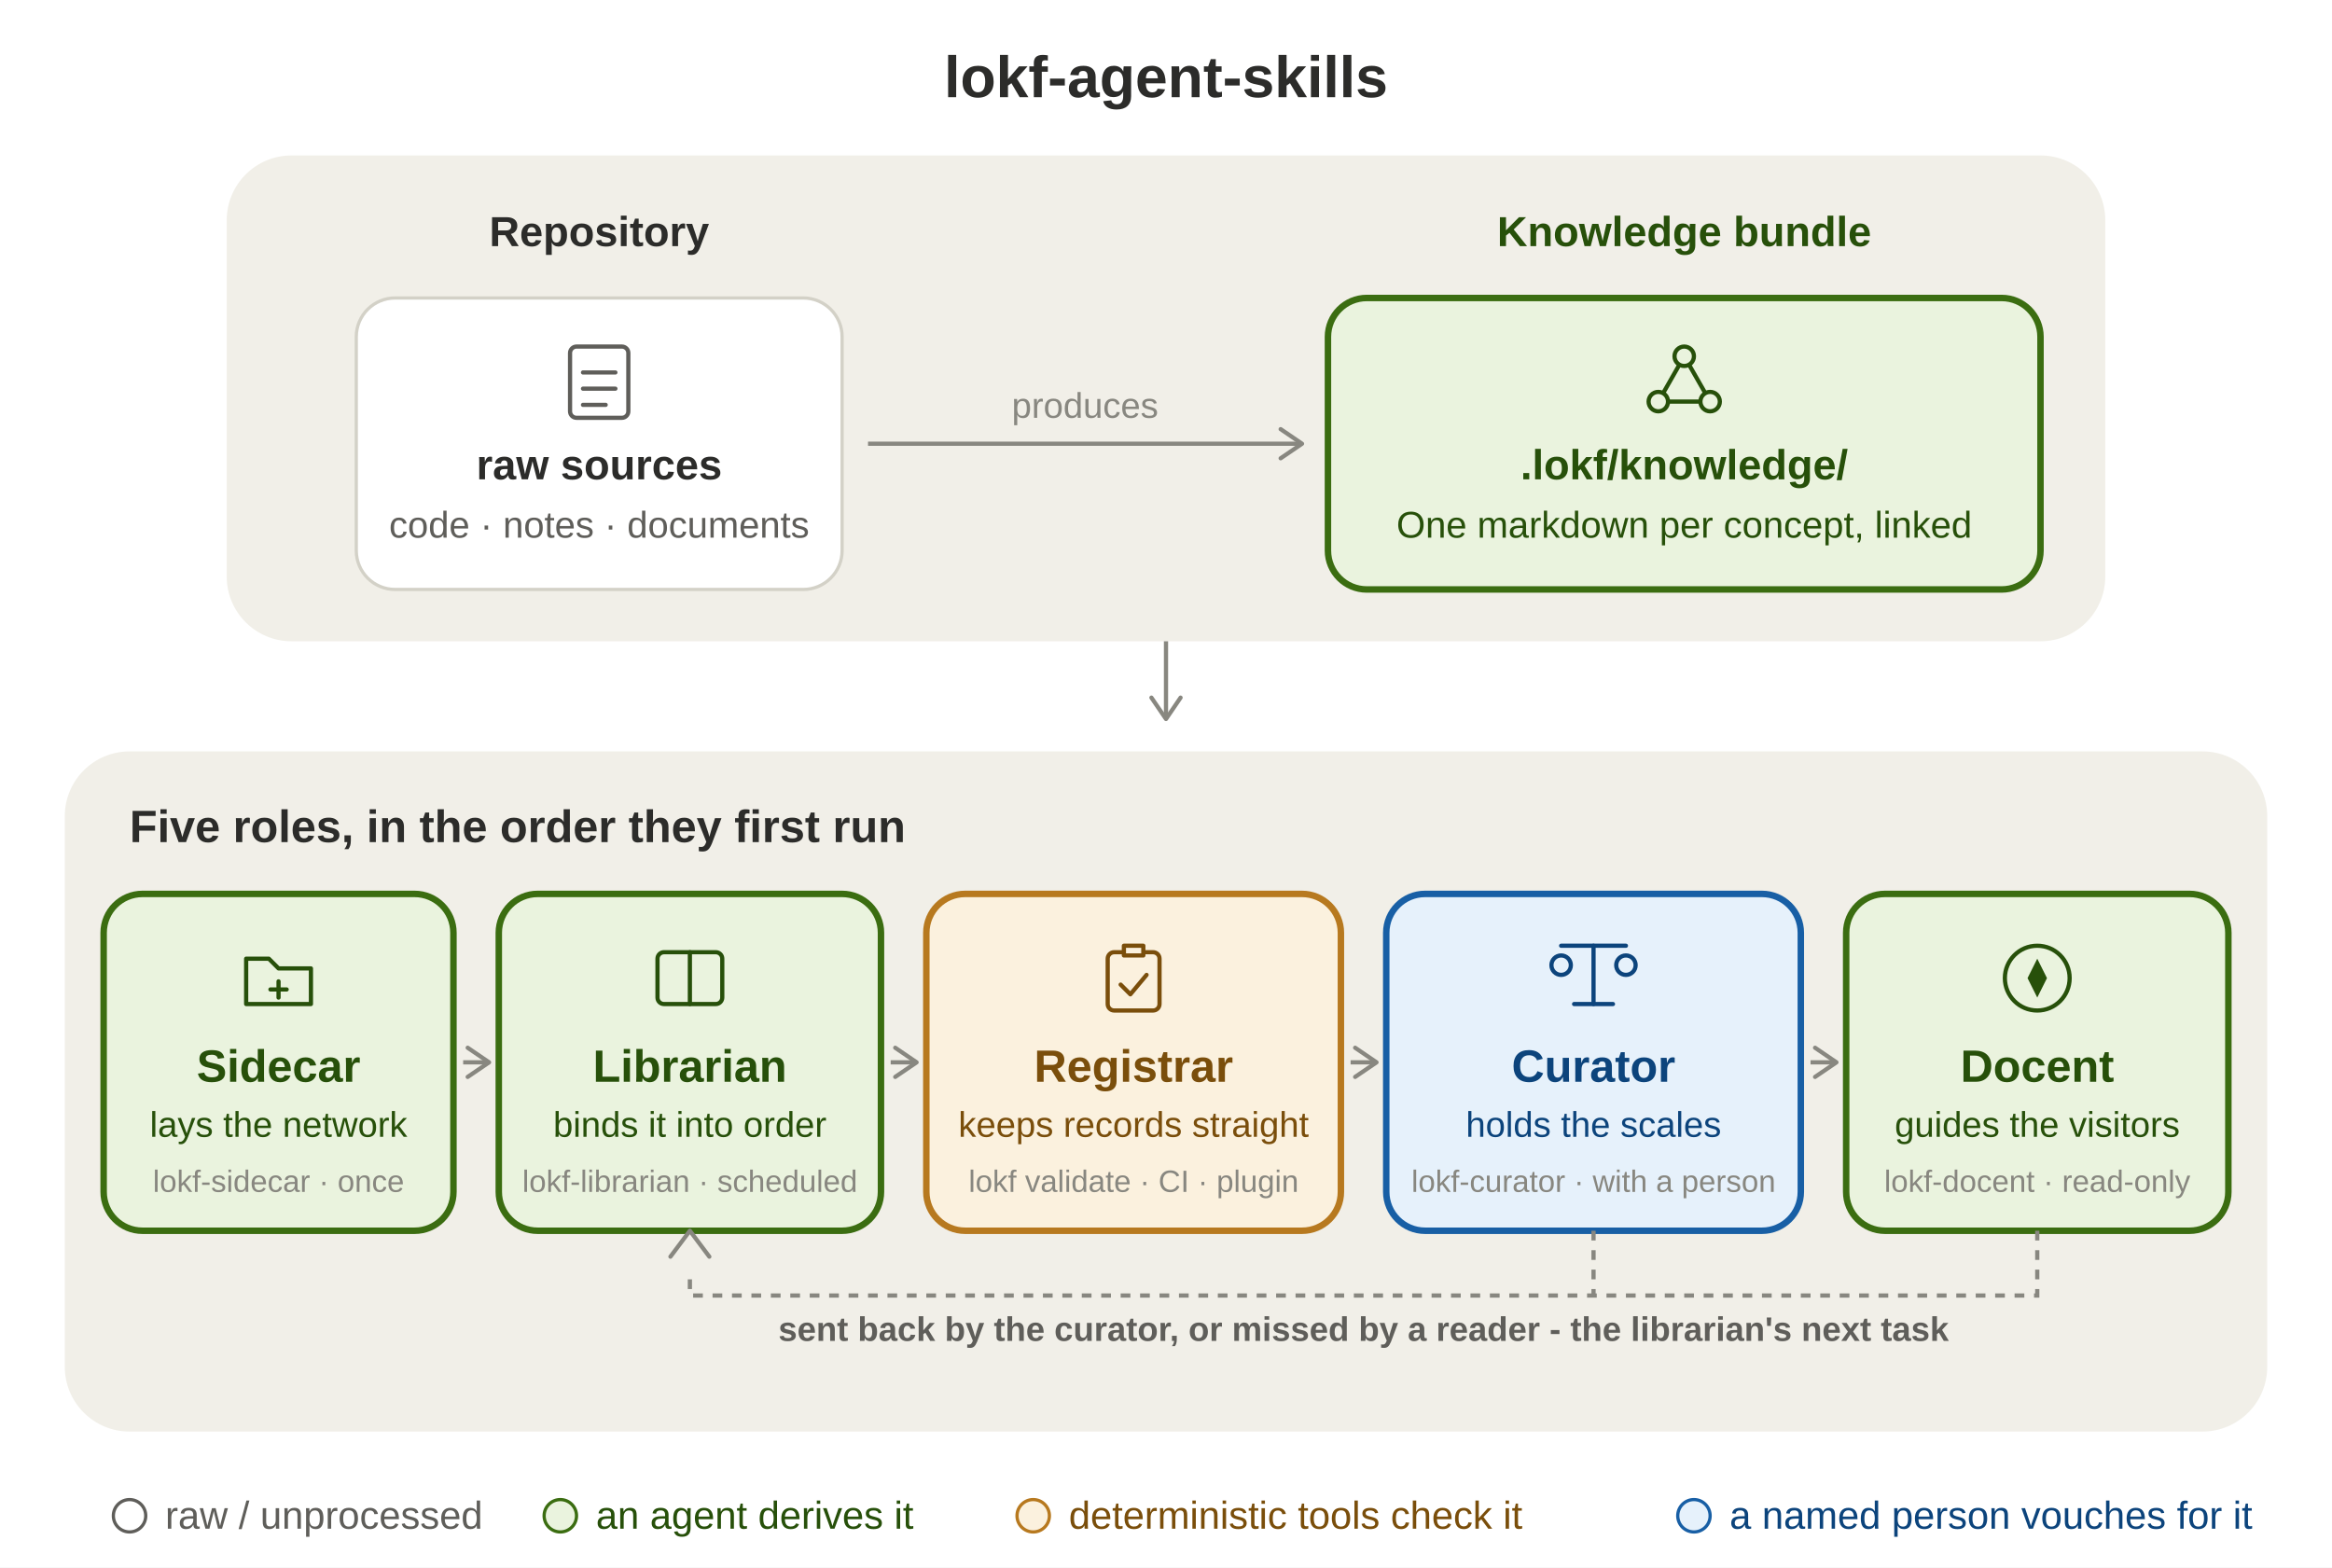
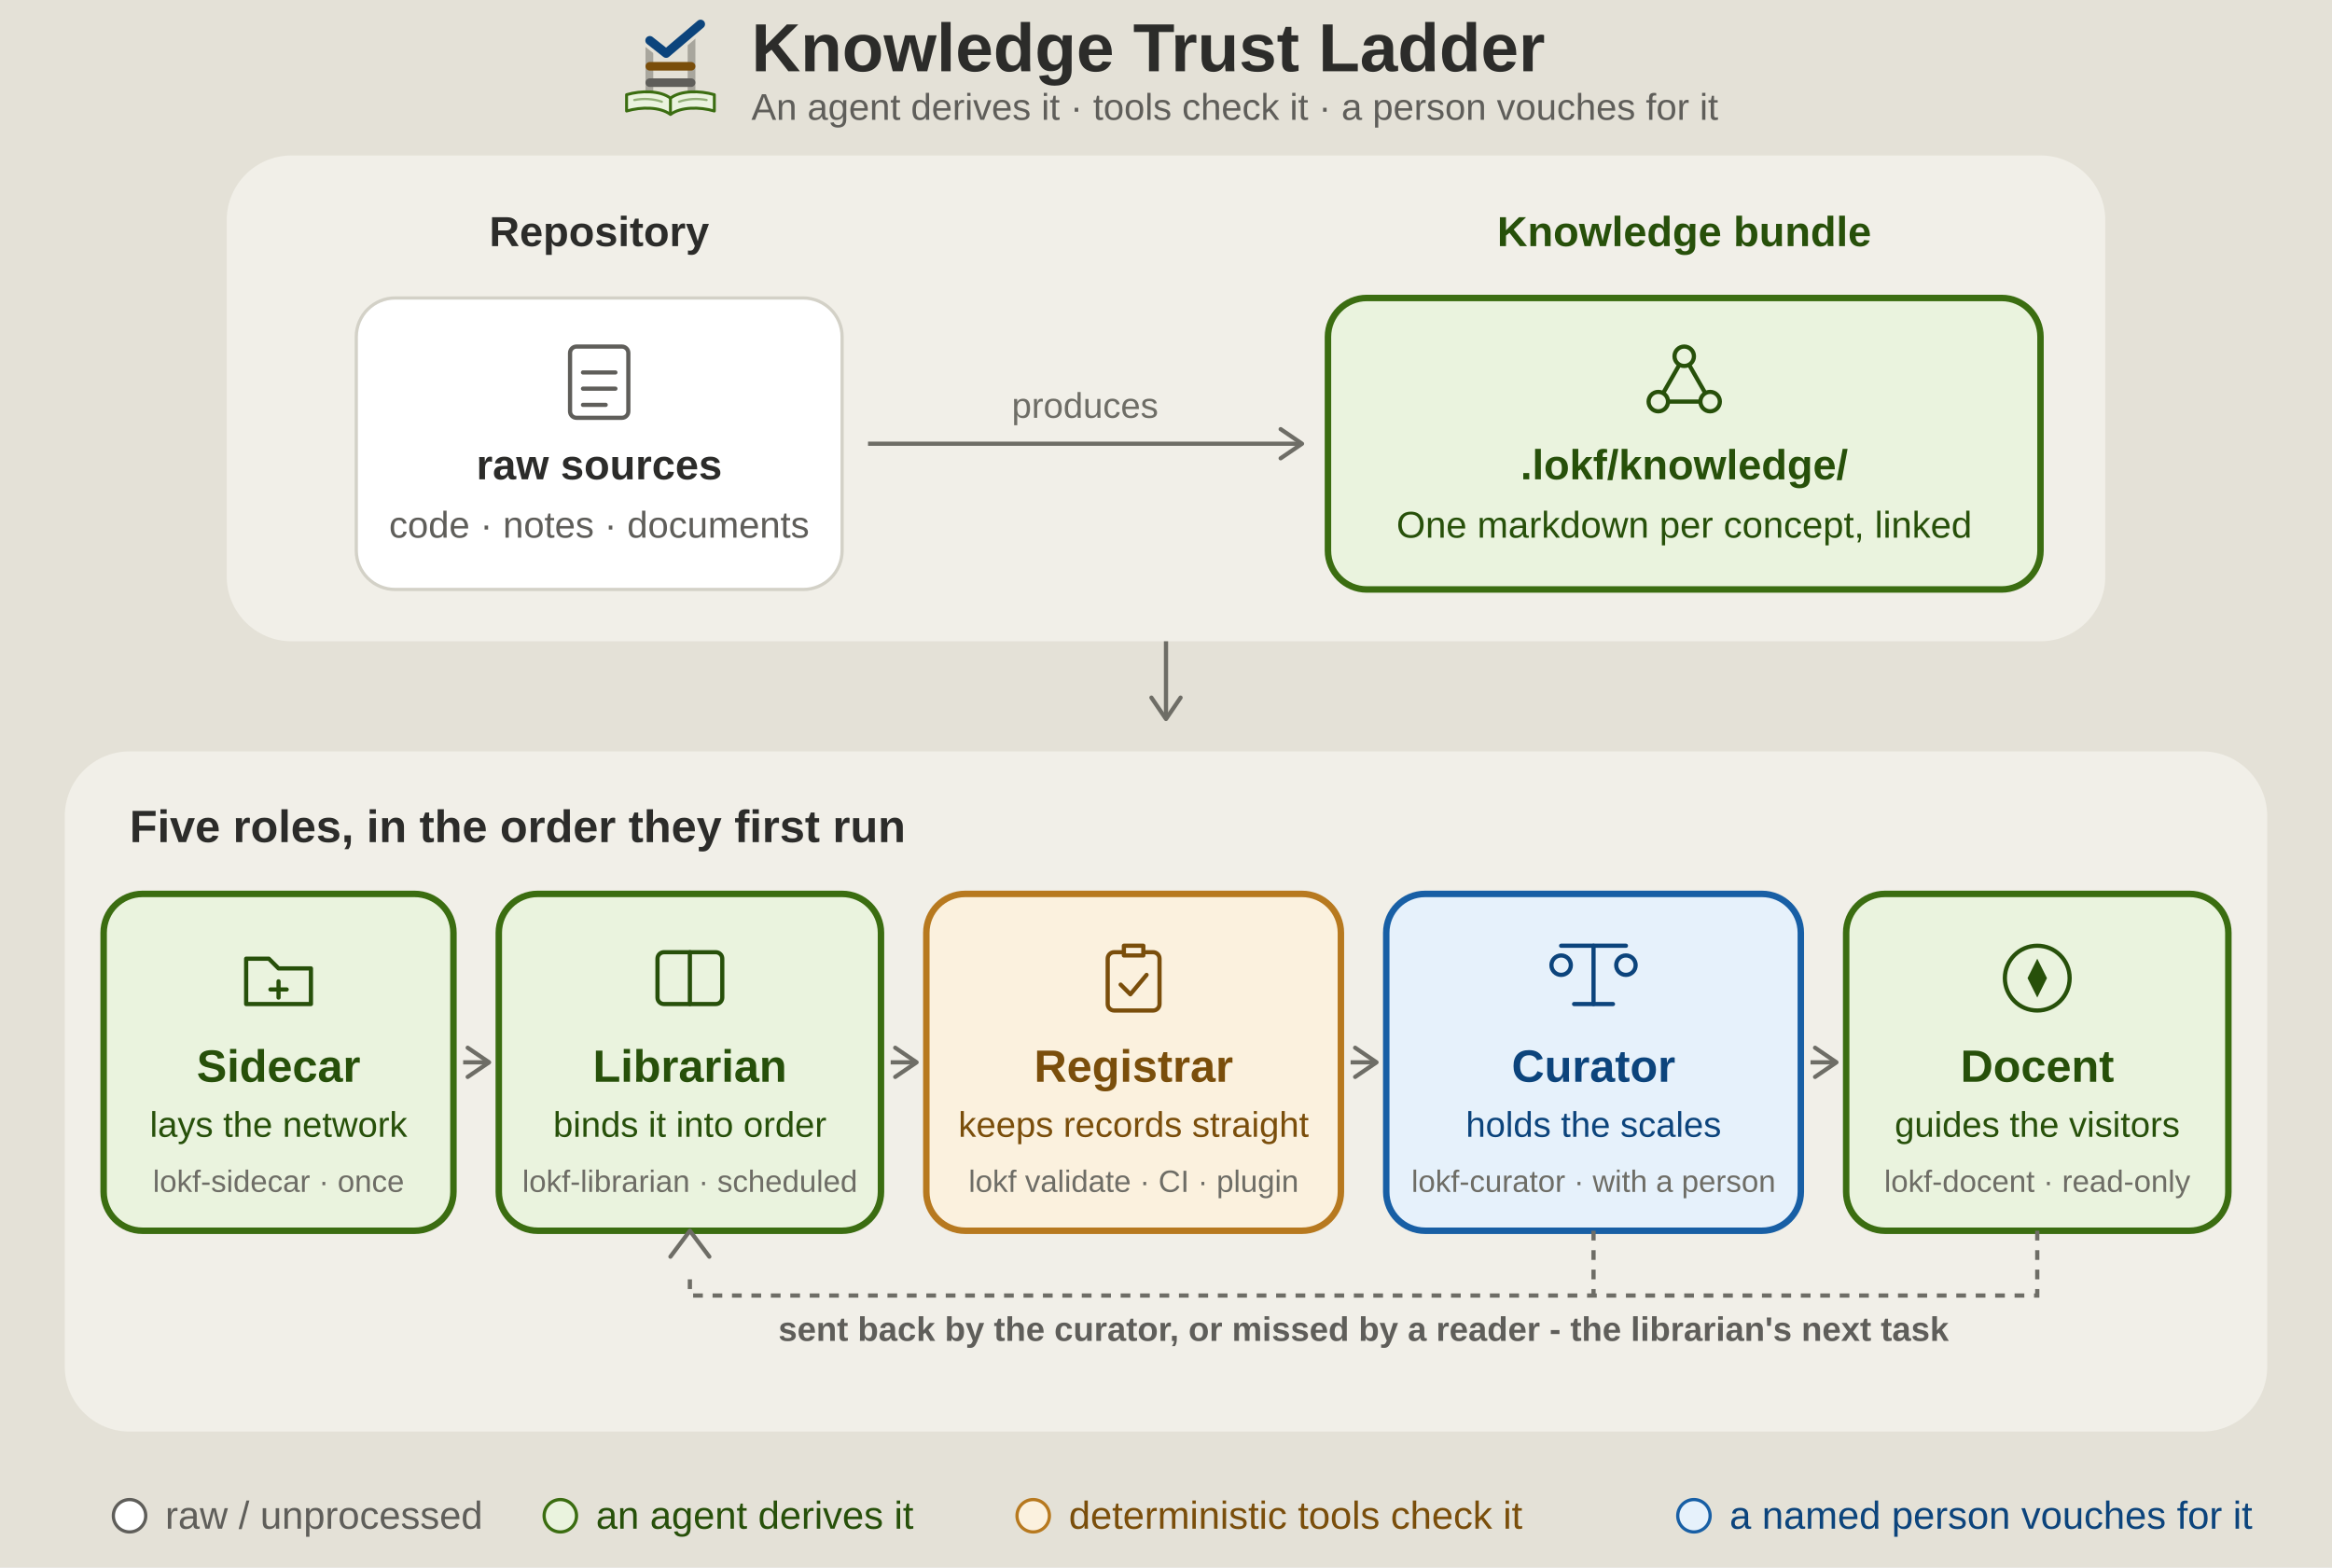
<svg xmlns="http://www.w3.org/2000/svg" width="720" height="484" viewBox="0 0 720 484" role="img" aria-labelledby="t d">
-   <rect width="720" height="484" fill="#ffffff" />
-   <text x="360.0" y="30" text-anchor="middle" font-family="Arial, sans-serif" font-size="18" font-weight="700" fill="#2C2C2A">lokf-agent-skills</text>
+   <rect width="720" height="484" fill="#E4E1D7" />
+   <g transform="translate(190,4) scale(0.53125)">
+     <rect x="17.5" y="12" width="4.5" height="38" rx="2.25" fill="#A8A69D" />
+     <rect x="42" y="12" width="4.5" height="38" rx="2.25" fill="#A8A69D" />
+     <rect x="17.5" y="38" width="29" height="5" rx="2.5" fill="#5F5E5A" />
+     <rect x="17.5" y="28.5" width="29" height="5" rx="2.5" fill="#7A4E0B" />
+     <path d="M20 16 L29.5 23.5 L49.5 6.5" fill="none" stroke="#E4E1D7" stroke-width="9" stroke-linecap="round" stroke-linejoin="round" />
+     <path d="M20 16 L29.5 23.5 L49.5 6.5" fill="none" stroke="#0C447C" stroke-width="5.2" stroke-linecap="round" stroke-linejoin="round" />
+     <path d="M32 49.5 C26 45 15 45 6.5 47.5 v9.5 C15 54.5 26 54.5 32 59 C38 54.5 49 54.5 57.5 57 v-9.5 C49 45 38 45 32 49.5 z" fill="#EAF3DE" stroke="#3B6D11" stroke-width="1.7" stroke-linejoin="round" />
+     <line x1="32" y1="49.5" x2="32" y2="59" stroke="#3B6D11" stroke-width="1.7" />
+     <path d="M11 50.6 C16 49.6 22 49.8 27 51.6 M37 51.6 C42 49.8 48 49.6 53 50.6" fill="none" stroke="#3B6D11" stroke-opacity=".5" stroke-width="1.3" stroke-linecap="round" />
+   </g>
+   <text x="232" y="22" font-family="Arial, sans-serif" font-size="21" font-weight="700" fill="#2C2C2A">Knowledge Trust Ladder</text>
+   <text x="232" y="37" font-family="Arial, sans-serif" font-size="11.5" fill="#5F5E5A">An agent derives it · tools check it · a person vouches for it</text>
  <rect x="70" y="48" width="580" height="150" rx="20" fill="#F1EFE8" />
  <text x="185" y="76" text-anchor="middle" font-family="Arial, sans-serif" font-size="13" font-weight="700" fill="#2C2C2A">Repository</text>
  <text x="520" y="76" text-anchor="middle" font-family="Arial, sans-serif" font-size="13" font-weight="700" fill="#27500A">Knowledge bundle</text>
  <rect x="110" y="92" width="150" height="90" rx="12" fill="#ffffff" stroke="#D3D1C7" stroke-width="1" />
  <g transform="translate(185,118)" stroke="#5F5E5A" stroke-width="1.3" fill="none" stroke-linecap="round" stroke-linejoin="round">
    <rect x="-9" y="-11" width="18" height="22" rx="2" />
    <line x1="-5" y1="-3" x2="5" y2="-3" />
    <line x1="-5" y1="2" x2="5" y2="2" />
    <line x1="-5" y1="7" x2="2" y2="7" />
  </g>
  <text x="185" y="148" text-anchor="middle" font-family="Arial, sans-serif" font-size="13" font-weight="700" fill="#2C2C2A">raw sources</text>
  <text x="185" y="166" text-anchor="middle" font-family="Arial, sans-serif" font-size="11.5" fill="#5F5E5A">code · notes · documents</text>
-   <line x1="268" y1="137" x2="402" y2="137" stroke="#888780" stroke-width="1.3" />
-   <path d="M395.4 141.5 L402 137 L395.4 132.5" fill="none" stroke="#888780" stroke-width="1.3" stroke-linecap="round" stroke-linejoin="round" />
-   <text x="335.0" y="129.0" text-anchor="middle" font-family="Arial, sans-serif" font-size="11" fill="#888780">produces</text>
+   <line x1="268" y1="137" x2="402" y2="137" stroke="#6E6D66" stroke-width="1.3" />
+   <path d="M395.4 141.5 L402 137 L395.4 132.5" fill="none" stroke="#6E6D66" stroke-width="1.3" stroke-linecap="round" stroke-linejoin="round" />
+   <text x="335.0" y="129.0" text-anchor="middle" font-family="Arial, sans-serif" font-size="11" fill="#6E6D66">produces</text>
  <rect x="410" y="92" width="220" height="90" rx="12" fill="#EAF3DE" stroke="#3B6D11" stroke-width="2" />
  <g transform="translate(520,118)" stroke="#27500A" stroke-width="1.3" fill="none" stroke-linecap="round" stroke-linejoin="round">
    <line x1="-8" y1="6" x2="0" y2="-8" />
    <line x1="8" y1="6" x2="0" y2="-8" />
    <line x1="-8" y1="6" x2="8" y2="6" />
    <circle cx="0" cy="-8" r="3" fill="#EAF3DE" />
    <circle cx="-8" cy="6" r="3" fill="#EAF3DE" />
    <circle cx="8" cy="6" r="3" fill="#EAF3DE" />
  </g>
  <text x="520" y="148" text-anchor="middle" font-family="Arial, sans-serif" font-size="13" font-weight="700" fill="#27500A">.lokf/knowledge/</text>
  <text x="520" y="166" text-anchor="middle" font-family="Arial, sans-serif" font-size="11.5" fill="#27500A">One markdown per concept, linked</text>
-   <line x1="360" y1="198" x2="360" y2="222" stroke="#888780" stroke-width="1.3" />
-   <path d="M355.5 215.4 L360 222 L364.5 215.4" fill="none" stroke="#888780" stroke-width="1.3" stroke-linecap="round" stroke-linejoin="round" />
+   <line x1="360" y1="198" x2="360" y2="222" stroke="#6E6D66" stroke-width="1.3" />
+   <path d="M355.5 215.4 L360 222 L364.5 215.4" fill="none" stroke="#6E6D66" stroke-width="1.3" stroke-linecap="round" stroke-linejoin="round" />
  <rect x="20" y="232" width="680" height="210" rx="20" fill="#F1EFE8" />
  <text x="40" y="260" font-family="Arial, sans-serif" font-size="14" font-weight="700" fill="#2C2C2A">Five roles, in the order they first run</text>
  <rect x="32" y="276" width="108" height="104" rx="12" fill="#EAF3DE" stroke="#3B6D11" stroke-width="2" />
  <g transform="translate(86,302)" stroke="#27500A" stroke-width="1.3" fill="none" stroke-linecap="round" stroke-linejoin="round">
    <path d="M-10 -6 h7 l3 3 h10 v11 h-20 z" />
    <line x1="0" y1="1" x2="0" y2="6" />
    <line x1="-2.5" y1="3.5" x2="2.5" y2="3.5" />
  </g>
  <text x="86" y="334" text-anchor="middle" font-family="Arial, sans-serif" font-size="14" font-weight="700" fill="#27500A">Sidecar</text>
  <text x="86" y="351" text-anchor="middle" font-family="Arial, sans-serif" font-size="11" fill="#27500A">lays the network</text>
-   <text x="86" y="368" text-anchor="middle" font-family="Arial, sans-serif" font-size="9.5" fill="#888780">lokf-sidecar · once</text>
-   <line x1="143" y1="328" x2="151" y2="328" stroke="#888780" stroke-width="1.3" />
-   <path d="M144.4 332.5 L151 328 L144.4 323.5" fill="none" stroke="#888780" stroke-width="1.3" stroke-linecap="round" stroke-linejoin="round" />
+   <text x="86" y="368" text-anchor="middle" font-family="Arial, sans-serif" font-size="9.5" fill="#6E6D66">lokf-sidecar · once</text>
+   <line x1="143" y1="328" x2="151" y2="328" stroke="#6E6D66" stroke-width="1.3" />
+   <path d="M144.4 332.5 L151 328 L144.4 323.5" fill="none" stroke="#6E6D66" stroke-width="1.3" stroke-linecap="round" stroke-linejoin="round" />
  <rect x="154" y="276" width="118" height="104" rx="12" fill="#EAF3DE" stroke="#3B6D11" stroke-width="2" />
  <g transform="translate(213,302)" stroke="#27500A" stroke-width="1.3" fill="none" stroke-linecap="round" stroke-linejoin="round">
    <rect x="-10" y="-8" width="20" height="16" rx="2" />
    <line x1="0" y1="-8" x2="0" y2="8" />
  </g>
  <text x="213" y="334" text-anchor="middle" font-family="Arial, sans-serif" font-size="14" font-weight="700" fill="#27500A">Librarian</text>
  <text x="213" y="351" text-anchor="middle" font-family="Arial, sans-serif" font-size="11" fill="#27500A">binds it into order</text>
-   <text x="213" y="368" text-anchor="middle" font-family="Arial, sans-serif" font-size="9.5" fill="#888780">lokf-librarian · scheduled</text>
-   <line x1="275" y1="328" x2="283" y2="328" stroke="#888780" stroke-width="1.3" />
-   <path d="M276.4 332.5 L283 328 L276.4 323.5" fill="none" stroke="#888780" stroke-width="1.3" stroke-linecap="round" stroke-linejoin="round" />
+   <text x="213" y="368" text-anchor="middle" font-family="Arial, sans-serif" font-size="9.5" fill="#6E6D66">lokf-librarian · scheduled</text>
+   <line x1="275" y1="328" x2="283" y2="328" stroke="#6E6D66" stroke-width="1.3" />
+   <path d="M276.4 332.5 L283 328 L276.4 323.5" fill="none" stroke="#6E6D66" stroke-width="1.3" stroke-linecap="round" stroke-linejoin="round" />
  <rect x="286" y="276" width="128" height="104" rx="12" fill="#FBF1DE" stroke="#B7791F" stroke-width="2" />
  <g transform="translate(350,302)" stroke="#7A4E0B" stroke-width="1.3" fill="none" stroke-linecap="round" stroke-linejoin="round">
    <rect x="-8" y="-8" width="16" height="18" rx="2" />
    <path d="M-3 -10 h6 v3 h-6 z" fill="#FBF1DE" />
    <path d="M-4 2 l3 3 l5 -6" />
  </g>
  <text x="350" y="334" text-anchor="middle" font-family="Arial, sans-serif" font-size="14" font-weight="700" fill="#7A4E0B">Registrar</text>
  <text x="350" y="351" text-anchor="middle" font-family="Arial, sans-serif" font-size="11" fill="#7A4E0B">keeps records straight</text>
-   <text x="350" y="368" text-anchor="middle" font-family="Arial, sans-serif" font-size="9.5" fill="#888780">lokf validate · CI · plugin</text>
-   <line x1="417" y1="328" x2="425" y2="328" stroke="#888780" stroke-width="1.3" />
-   <path d="M418.4 332.5 L425 328 L418.4 323.5" fill="none" stroke="#888780" stroke-width="1.3" stroke-linecap="round" stroke-linejoin="round" />
+   <text x="350" y="368" text-anchor="middle" font-family="Arial, sans-serif" font-size="9.5" fill="#6E6D66">lokf validate · CI · plugin</text>
+   <line x1="417" y1="328" x2="425" y2="328" stroke="#6E6D66" stroke-width="1.3" />
+   <path d="M418.4 332.5 L425 328 L418.4 323.5" fill="none" stroke="#6E6D66" stroke-width="1.3" stroke-linecap="round" stroke-linejoin="round" />
  <rect x="428" y="276" width="128" height="104" rx="12" fill="#E6F1FB" stroke="#185FA5" stroke-width="2" />
  <g transform="translate(492,302)" stroke="#0C447C" stroke-width="1.3" fill="none" stroke-linecap="round" stroke-linejoin="round">
    <line x1="0" y1="-10" x2="0" y2="8" />
    <line x1="-10" y1="-10" x2="10" y2="-10" />
    <circle cx="-10" cy="-4" r="3" fill="#E6F1FB" />
    <circle cx="10" cy="-4" r="3" fill="#E6F1FB" />
    <line x1="-6" y1="8" x2="6" y2="8" />
  </g>
  <text x="492" y="334" text-anchor="middle" font-family="Arial, sans-serif" font-size="14" font-weight="700" fill="#0C447C">Curator</text>
  <text x="492" y="351" text-anchor="middle" font-family="Arial, sans-serif" font-size="11" fill="#0C447C">holds the scales</text>
-   <text x="492" y="368" text-anchor="middle" font-family="Arial, sans-serif" font-size="9.5" fill="#888780">lokf-curator · with a person</text>
-   <line x1="559" y1="328" x2="567" y2="328" stroke="#888780" stroke-width="1.3" />
-   <path d="M560.4 332.5 L567 328 L560.4 323.5" fill="none" stroke="#888780" stroke-width="1.3" stroke-linecap="round" stroke-linejoin="round" />
+   <text x="492" y="368" text-anchor="middle" font-family="Arial, sans-serif" font-size="9.5" fill="#6E6D66">lokf-curator · with a person</text>
+   <line x1="559" y1="328" x2="567" y2="328" stroke="#6E6D66" stroke-width="1.3" />
+   <path d="M560.4 332.5 L567 328 L560.4 323.5" fill="none" stroke="#6E6D66" stroke-width="1.3" stroke-linecap="round" stroke-linejoin="round" />
  <rect x="570" y="276" width="118" height="104" rx="12" fill="#EAF3DE" stroke="#3B6D11" stroke-width="2" />
  <g transform="translate(629,302)" stroke="#27500A" stroke-width="1.3" fill="none" stroke-linecap="round" stroke-linejoin="round">
    <circle cx="0" cy="0" r="10" />
    <polygon points="0,-6 3,0 0,6 -3,0" fill="#27500A" stroke="none" />
  </g>
  <text x="629" y="334" text-anchor="middle" font-family="Arial, sans-serif" font-size="14" font-weight="700" fill="#27500A">Docent</text>
  <text x="629" y="351" text-anchor="middle" font-family="Arial, sans-serif" font-size="11" fill="#27500A">guides the visitors</text>
-   <text x="629" y="368" text-anchor="middle" font-family="Arial, sans-serif" font-size="9.5" fill="#888780">lokf-docent · read-only</text>
-   <path d="M629 380 v20 H213 v-6" fill="none" stroke="#888780" stroke-width="1.3" stroke-dasharray="3 3" />
-   <path d="M492 380 v20" fill="none" stroke="#888780" stroke-width="1.3" stroke-dasharray="3 3" />
-   <path d="M207 388 L213 380 L219 388" fill="none" stroke="#888780" stroke-width="1.3" stroke-linecap="round" stroke-linejoin="round" />
+   <text x="629" y="368" text-anchor="middle" font-family="Arial, sans-serif" font-size="9.5" fill="#6E6D66">lokf-docent · read-only</text>
+   <path d="M629 380 v20 H213 v-6" fill="none" stroke="#6E6D66" stroke-width="1.3" stroke-dasharray="3 3" />
+   <path d="M492 380 v20" fill="none" stroke="#6E6D66" stroke-width="1.3" stroke-dasharray="3 3" />
+   <path d="M207 388 L213 380 L219 388" fill="none" stroke="#6E6D66" stroke-width="1.3" stroke-linecap="round" stroke-linejoin="round" />
  <text x="421" y="414" text-anchor="middle" font-family="Arial, sans-serif" font-size="10.5" font-weight="700" fill="#5F5E5A">sent back by the curator, or missed by a reader - the librarian's next task</text>
  <circle cx="40" cy="468" r="5" fill="#ffffff" stroke="#5F5E5A" stroke-width="1" />
  <text x="51" y="472" font-family="Arial, sans-serif" font-size="12" fill="#5F5E5A">raw / unprocessed</text>
  <circle cx="173" cy="468" r="5" fill="#EAF3DE" stroke="#3B6D11" stroke-width="1" />
  <text x="184" y="472" font-family="Arial, sans-serif" font-size="12" fill="#27500A">an agent derives it</text>
  <circle cx="319" cy="468" r="5" fill="#FBF1DE" stroke="#B7791F" stroke-width="1" />
  <text x="330" y="472" font-family="Arial, sans-serif" font-size="12" fill="#7A4E0B">deterministic tools check it</text>
  <circle cx="523" cy="468" r="5" fill="#E6F1FB" stroke="#185FA5" stroke-width="1" />
  <text x="534" y="472" font-family="Arial, sans-serif" font-size="12" fill="#0C447C">a named person vouches for it</text>
</svg>
